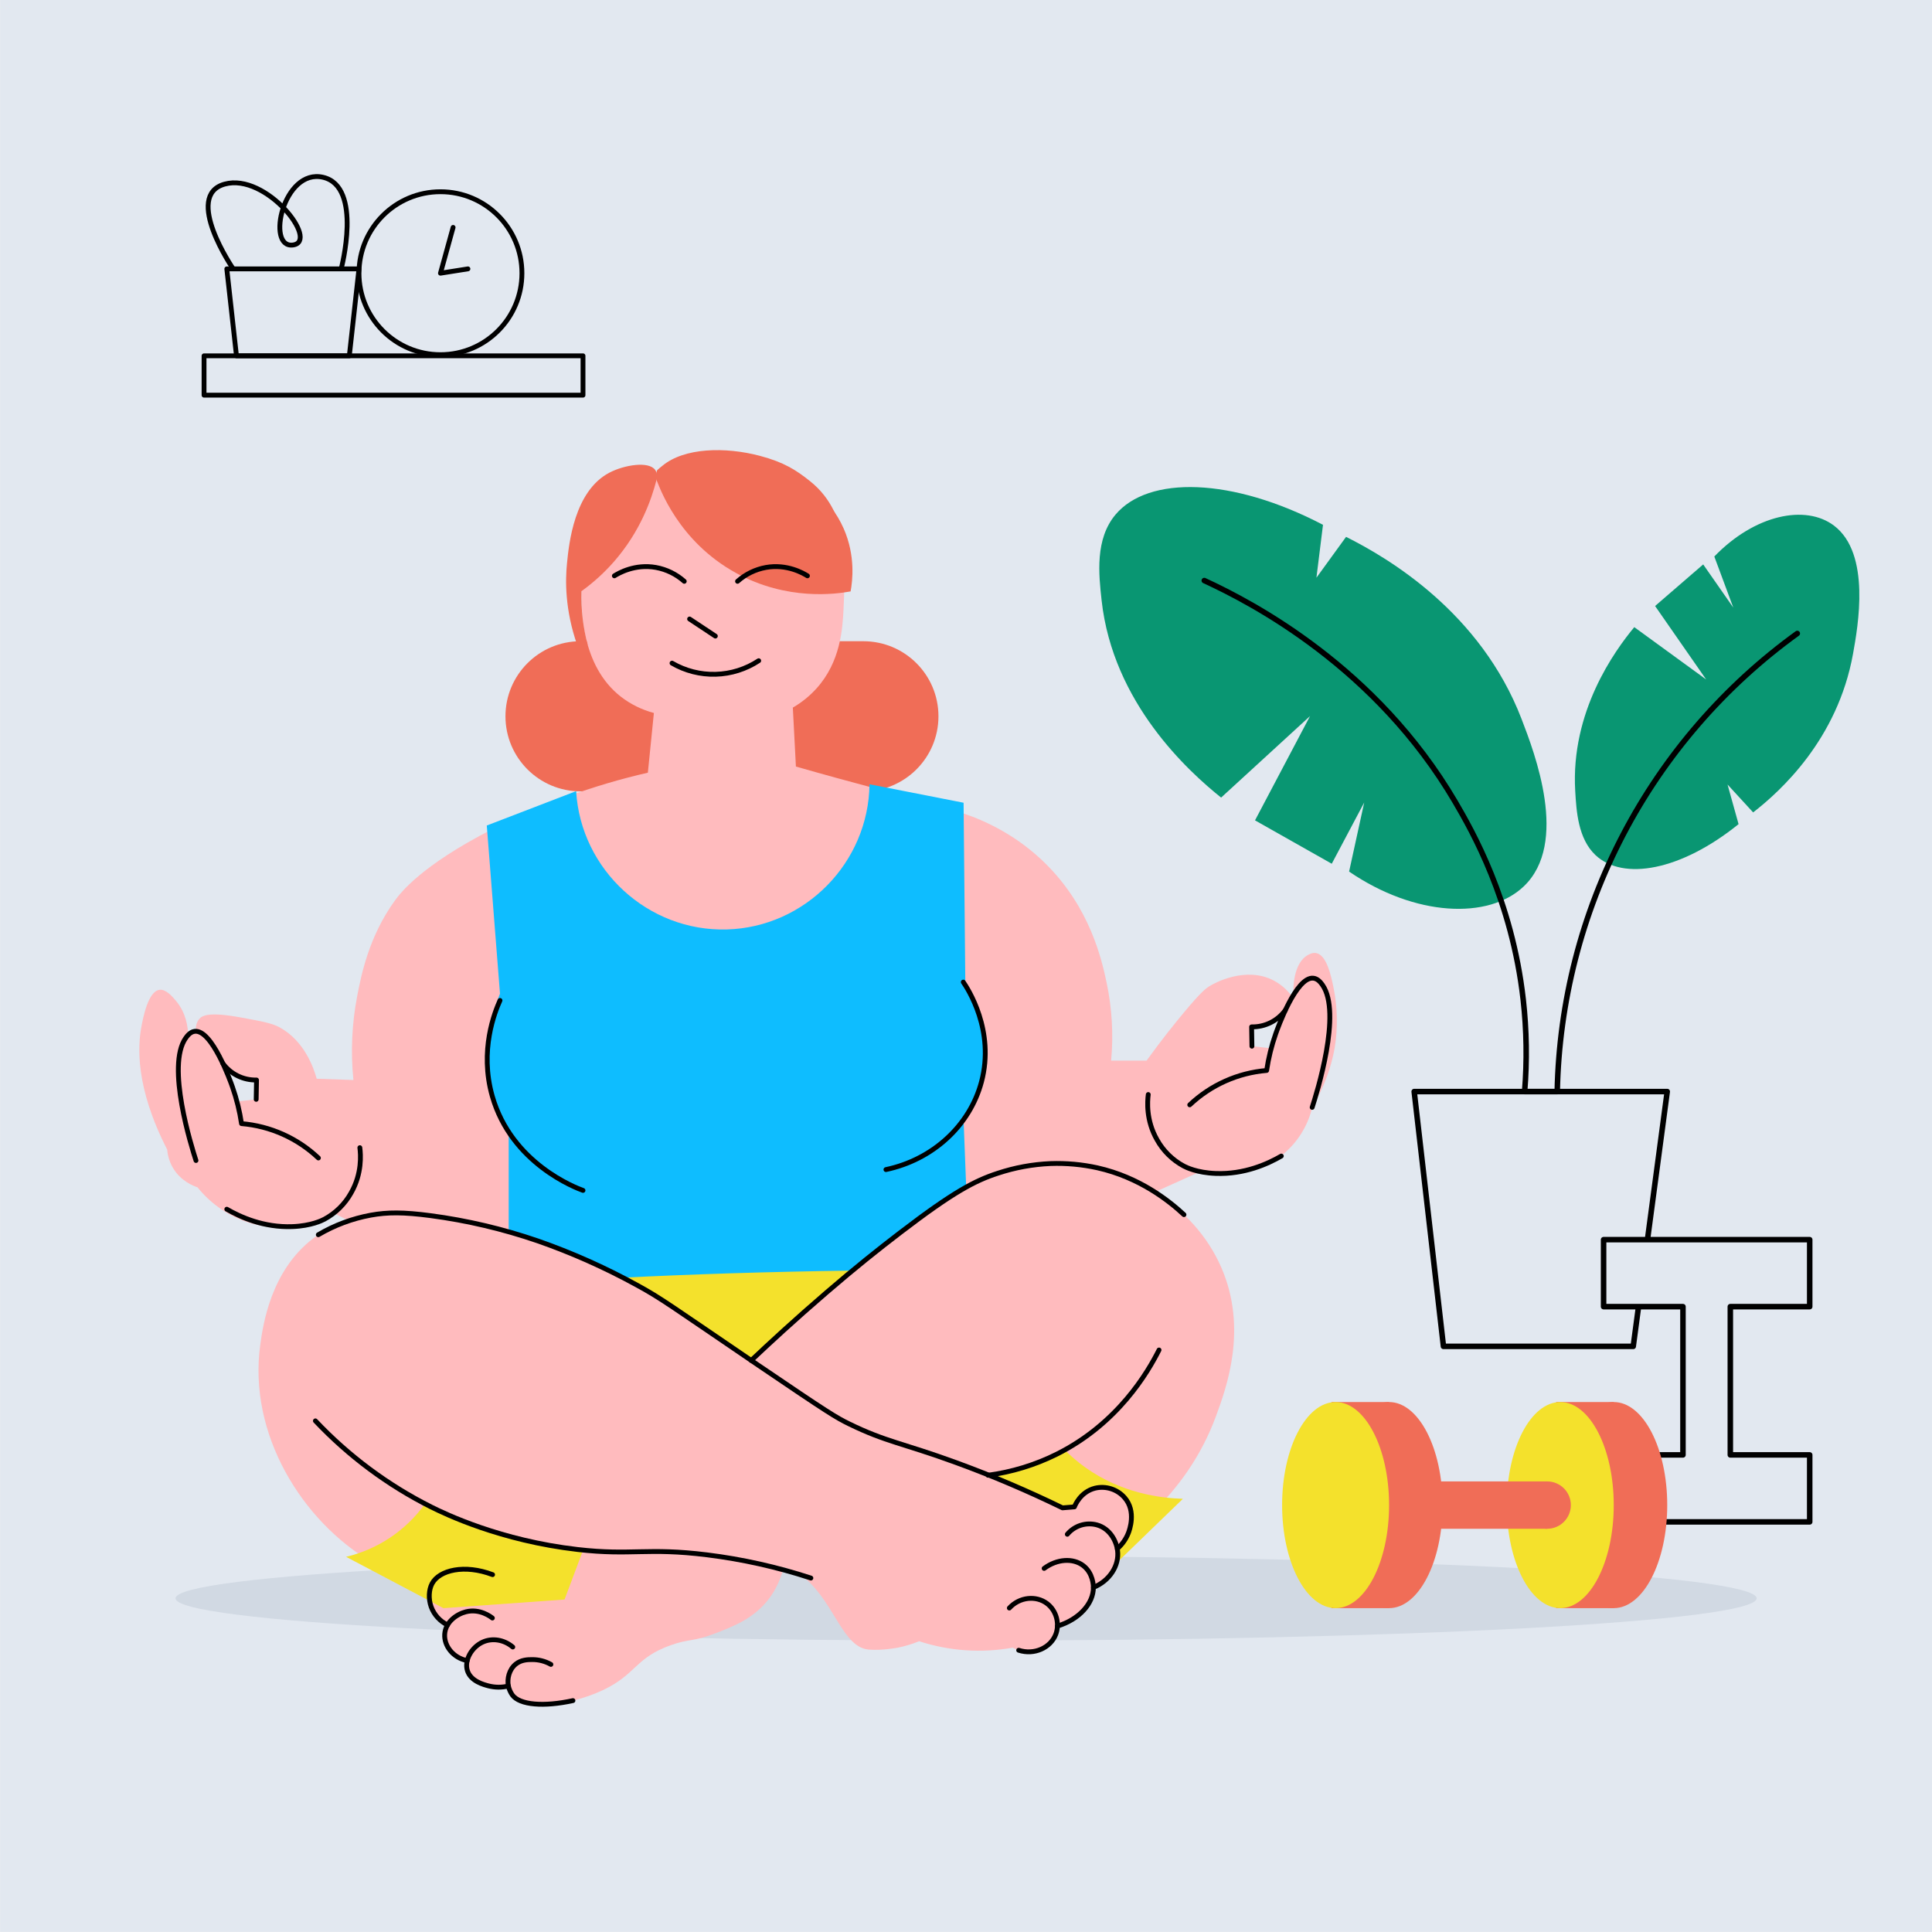
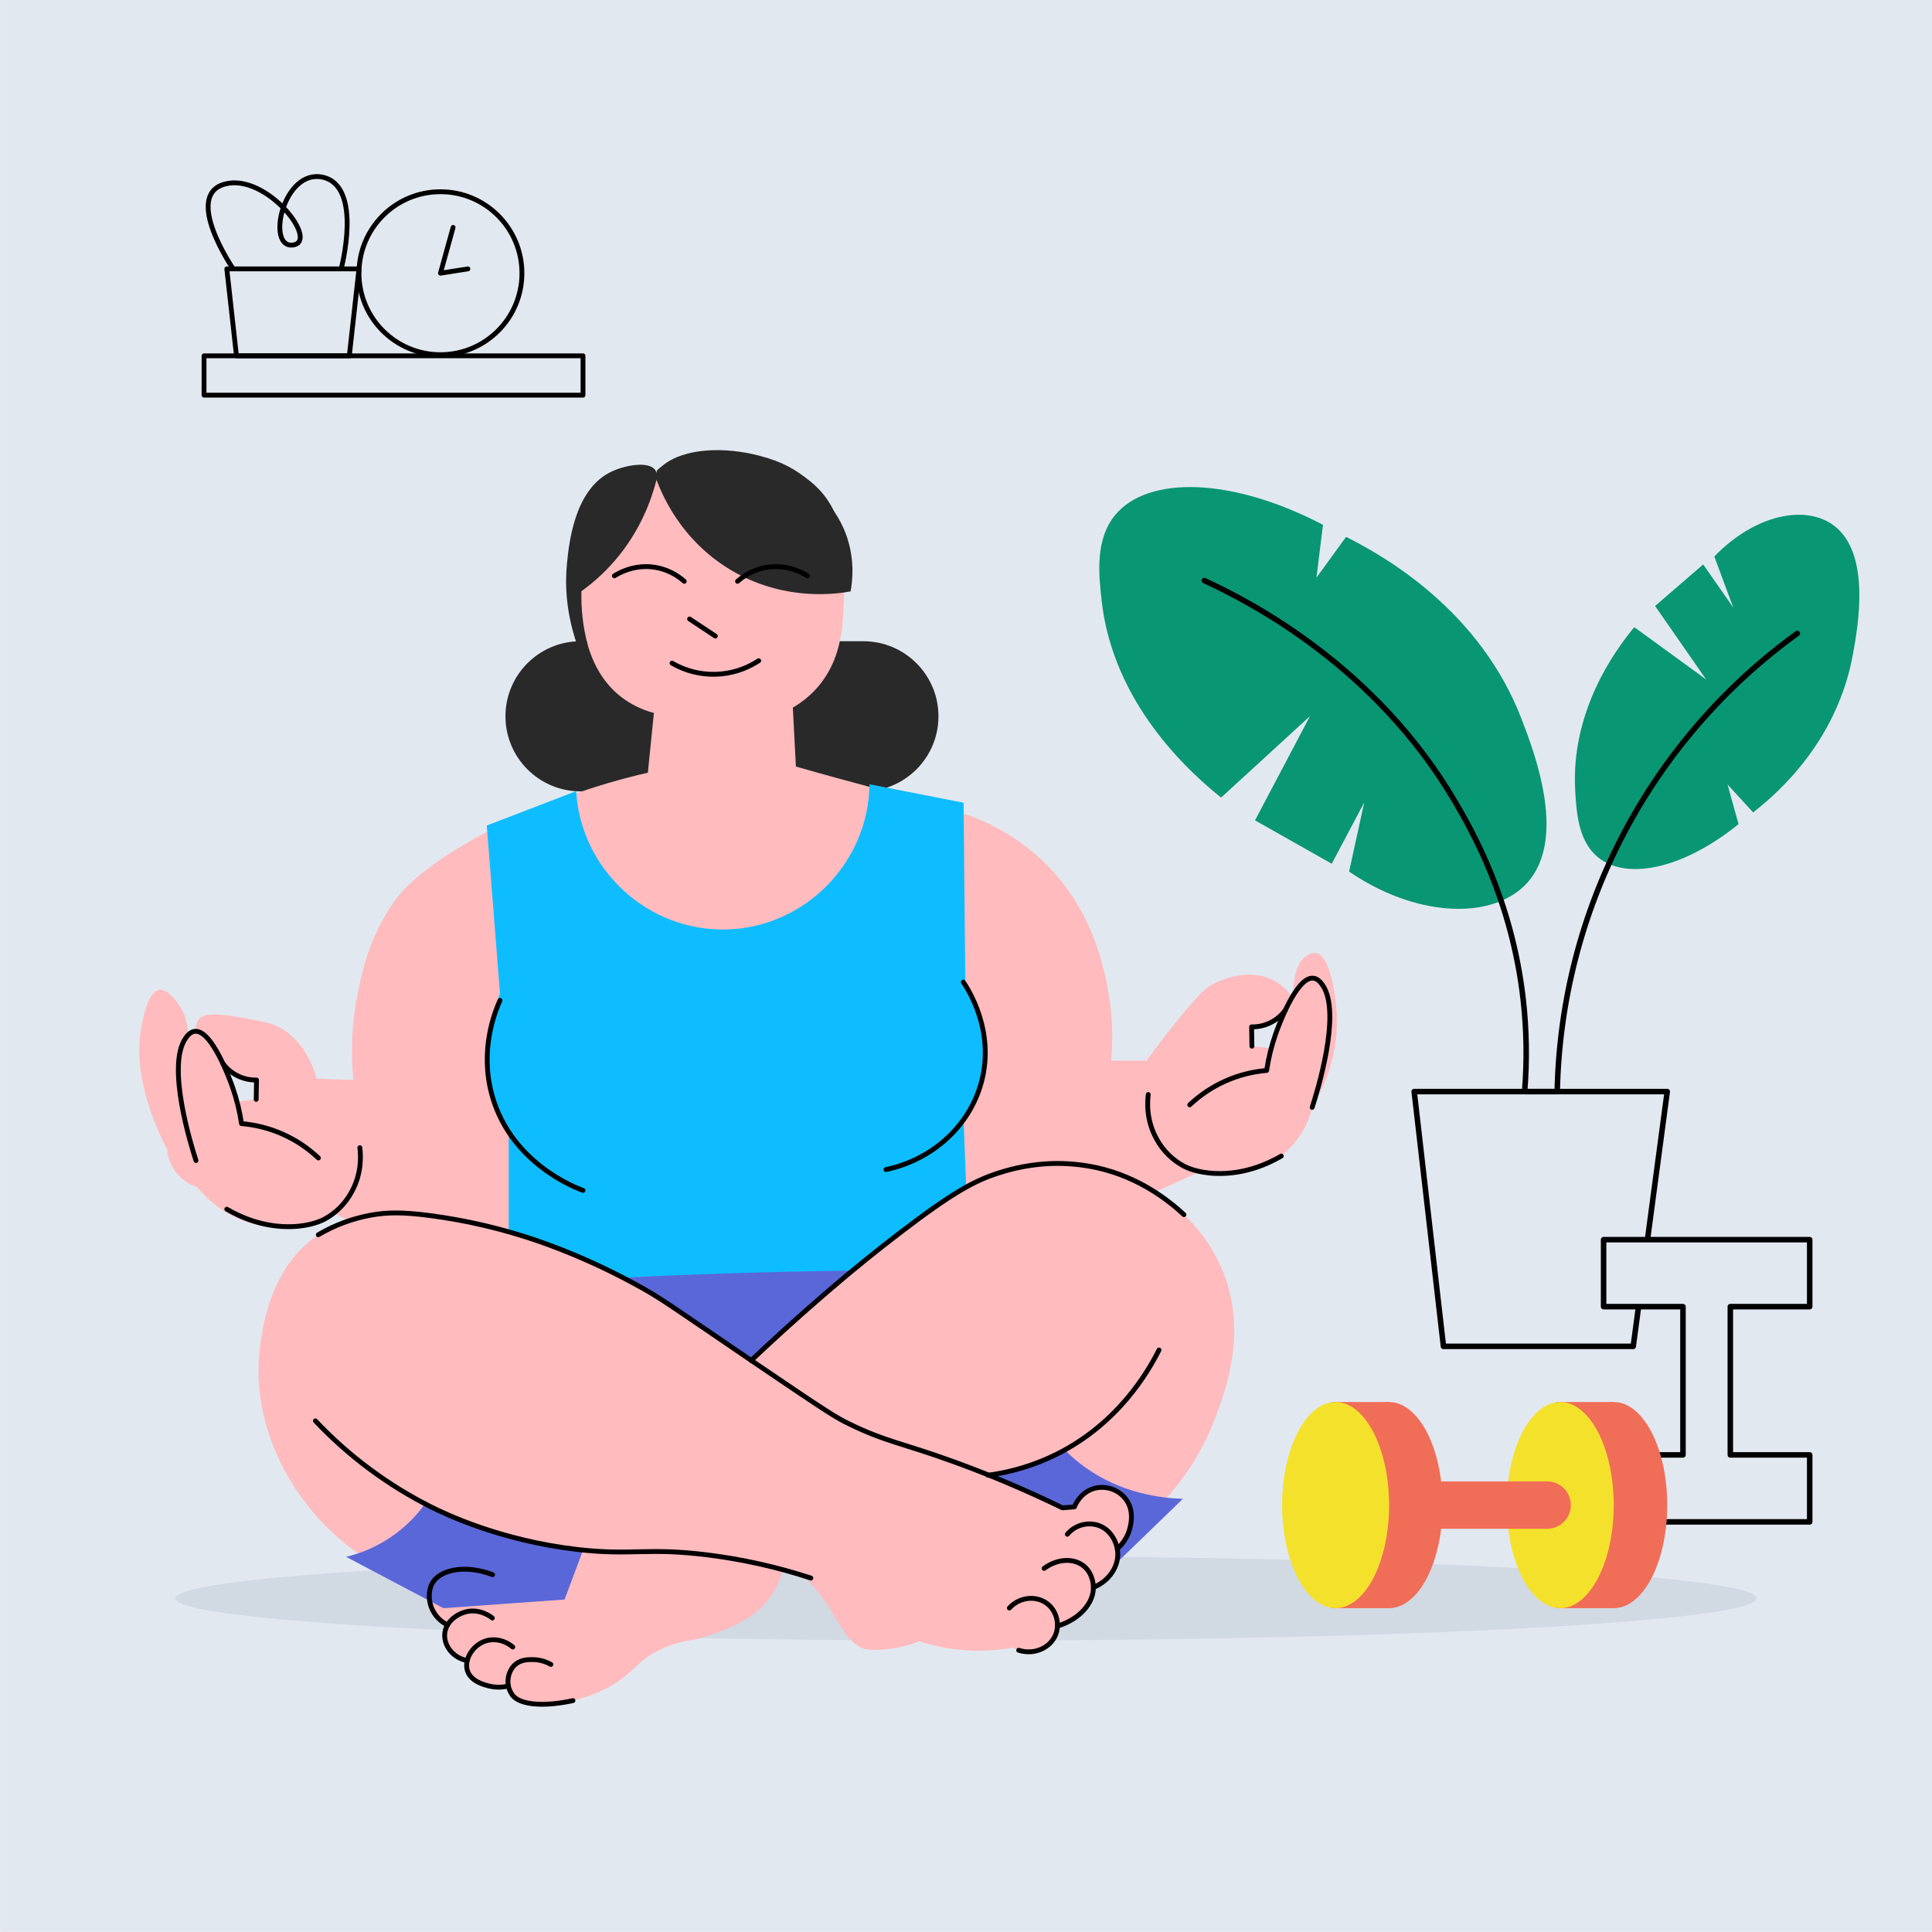
<svg xmlns="http://www.w3.org/2000/svg" width="1999" height="1999" viewBox="0 0 1999 1999" fill="none">
-   <path d="M1999 0H0.2V1998.8H1999V0Z" fill="#E2E8F0" />
-   <path d="M999.6 1697.5C1451.36 1697.5 1817.59 1677.92 1817.59 1653.76C1817.59 1629.6 1451.36 1610.02 999.6 1610.02C547.836 1610.02 181.61 1629.6 181.61 1653.76C181.61 1677.92 547.836 1697.5 999.6 1697.5Z" fill="#D1D9E3" />
-   <path d="M893.33 663.47H600.67C557.774 663.47 523 698.242 523 741.135C523 784.028 557.774 818.8 600.67 818.8H893.33C936.226 818.8 971 784.028 971 741.135C971 698.242 936.226 663.47 893.33 663.47Z" fill="#F06D57" />
-   <path d="M194.56 1069.47C194.31 1062.94 192.79 1048.22 182 1035.47C178.09 1030.85 171.66 1023.3 165 1024.14C153.18 1025.63 147.95 1053.52 146.33 1062.14C142.6 1082.05 139.69 1124.58 173 1189.47C173.54 1196.18 175.591 1202.67 179 1208.47C187.14 1222.23 200.34 1227.15 204.33 1228.47C216.851 1244.06 233.307 1256.03 252 1263.14C298.12 1280.34 339.42 1259.6 346.67 1255.8L387.67 1276.8L781.67 1419.47L1241.83 1212.26L1284.11 1213.69C1301.87 1210.99 1318.41 1203 1331.57 1190.77C1344.72 1178.53 1353.89 1162.62 1357.87 1145.1C1369.3 1126.38 1377.15 1105.69 1381 1084.1C1384.37 1063.3 1383.92 1042.07 1379.67 1021.43C1377.13 1009.08 1372.57 987.95 1361.67 986.1C1358.29 985.52 1355.46 987 1353.67 987.93C1337.67 996.26 1338.15 1023.93 1338.22 1026.54L1335.78 1029.65C1331.06 1023.53 1325.12 1018.46 1318.33 1014.76C1288.8 998.92 1255.67 1017.91 1253 1019.43C1247.69 1022.43 1243 1026.12 1225.67 1046.76C1215.67 1058.76 1201.91 1075.76 1186.33 1097.43H1149.67C1152.16 1070.46 1150.59 1043.26 1145 1016.76C1139.88 992.55 1127.84 939.16 1081.89 893.65C1053.01 865.05 1021.15 849.89 997.11 841.71C988.94 839.17 976.46 835.36 961.17 830.93C935.36 823.46 917.61 818.93 899.61 814.13C881.61 809.33 855.75 802.36 823.51 793.13L820.33 732.13C829.55 726.796 837.874 720.047 845 712.13C869.65 684.61 871.77 650.94 872.79 630.13C874.28 599.55 876.95 544.86 839.67 512.81C812.86 489.81 779.77 490.81 735 492.15C691.07 493.48 651.37 494.69 625 524.15C602.16 549.66 601.89 582.3 601.67 610.15C601.5 630.36 601.03 688.46 642.33 720.81C652.494 728.674 664.134 734.418 676.56 737.7C674.48 758.3 672.403 778.893 670.33 799.48C614.339 812.301 560.15 832.004 509 858.14C435.61 895.8 414.39 923.74 408.33 932.14C381.54 969.28 373.78 1009.07 369.67 1030.14C364.075 1058.9 362.727 1088.32 365.67 1117.47L327.67 1116.14C324.74 1105.54 315.28 1077.03 289 1062.8C281.35 1058.66 270.71 1056.71 249.44 1052.8C216.11 1046.68 209.19 1050.74 206.11 1054.36C202.8 1058.25 202.4 1063.36 202.56 1067.05L194.56 1069.47Z" fill="#FFBBBE" />
-   <path d="M677.89 492.36C682.2 505.2 702.25 560.25 761.44 592.8C814.53 622 865.44 614.59 880.11 611.92C882.11 600.92 885.28 575.08 873 547.03C858.2 513.19 830.48 497.89 819.67 491.92C757.4 457.52 687.79 487.86 677.89 492.36Z" fill="#F06D57" />
-   <path d="M708 601.47C699.725 594.09 689.577 589.132 678.67 587.14C656.77 583.24 639.93 593.14 635.67 595.8" stroke="black" stroke-width="5" stroke-linecap="round" stroke-linejoin="round" />
-   <path d="M763.11 601.47C771.385 594.09 781.533 589.132 792.44 587.14C814.34 583.24 831.18 593.14 835.44 595.8" stroke="black" stroke-width="5" stroke-linecap="round" stroke-linejoin="round" />
-   <path d="M713.5 640.47L740.17 658.14" stroke="black" stroke-width="5" stroke-linecap="round" stroke-linejoin="round" />
-   <path d="M695.33 686.14C709.027 694.113 724.679 698.103 740.521 697.661C756.364 697.219 771.768 692.363 785 683.64" stroke="black" stroke-width="5" stroke-linecap="round" stroke-linejoin="round" />
-   <path d="M515.67 1327.47C593.06 1319.82 675.43 1314.17 762.33 1311.47C866.7 1308.23 964.99 1309.64 1056.33 1314.14L791 1431.47L515.67 1327.47Z" fill="#F4E12C" />
-   <path d="M596.11 818.58C601 900.25 670.75 964.02 752.11 961.69C832.89 959.38 898.62 892.69 899.67 811.47L997 830.58C997.587 892.213 998.18 953.843 998.78 1015.47C1005.38 1026.47 1028 1067.17 1016.33 1116.14C1012.64 1131.45 1006.08 1145.93 997 1158.8L1003 1314.14C923.167 1313.73 840.723 1314.84 755.67 1317.47C676.93 1320 600.483 1323.77 526.33 1328.8V1175.47C517.468 1159.91 511.168 1143.03 507.67 1125.47C498.9 1081.19 510.67 1044.77 517.33 1028.14C512.777 970.14 508.223 912.14 503.67 854.14L596.11 818.58Z" fill="#0EBDFF" />
-   <path d="M517.33 1035.14C511.98 1047.02 495.86 1086.8 509.33 1134.14C529.21 1203.99 596.12 1229.14 603.22 1231.69" stroke="black" stroke-width="5" stroke-linecap="round" stroke-linejoin="round" />
-   <path d="M996.69 1016.15C1001.23 1022.8 1029.69 1066.09 1015.5 1119.45C1003.37 1164.85 964.98 1199.93 916.67 1210.14" stroke="black" stroke-width="5" stroke-linecap="round" stroke-linejoin="round" />
-   <path d="M245.14 1139.68L265.07 1137.47L265.41 1117.47C259.656 1118.14 253.826 1117.42 248.41 1115.36C241.154 1112.52 234.985 1107.45 230.79 1100.88C235.39 1109.39 239.135 1118.33 241.97 1127.58C243.29 1131.79 244.32 1135.84 245.14 1139.68Z" fill="#E2E8F0" />
-   <path d="M230.55 1100.29C234.555 1105.74 239.814 1110.15 245.881 1113.14C251.949 1116.13 258.647 1117.61 265.41 1117.47L265.07 1137.47" stroke="black" stroke-width="5" stroke-linecap="round" stroke-linejoin="round" />
-   <path d="M329.44 1198.14C307.722 1177.61 279.671 1165.07 249.89 1162.58C247.984 1149.72 244.86 1137.07 240.56 1124.8C238.34 1118.47 219.24 1065.05 201.48 1067.1C196.78 1067.64 193.7 1071.88 192.11 1074.1C171.78 1102.93 198.17 1186.49 202.78 1200.76" stroke="black" stroke-width="5" stroke-linecap="round" stroke-linejoin="round" />
-   <path d="M372.33 1187.47C373.23 1194.47 374.78 1214.12 363.33 1234.14C356.917 1245.71 347.317 1255.2 335.67 1261.47C333.25 1262.74 322.17 1268.37 302.67 1269.14C272.81 1270.31 248.45 1259.14 234.67 1251.14" stroke="black" stroke-width="5" stroke-linecap="round" stroke-linejoin="round" />
-   <path d="M1315.27 1084.69L1295.34 1082.48L1295.01 1062.48C1300.76 1063.15 1306.59 1062.43 1312.01 1060.37C1319.27 1057.53 1325.44 1052.46 1329.63 1045.89C1325.03 1054.4 1321.29 1063.34 1318.46 1072.59C1317.13 1076.8 1316.1 1080.85 1315.27 1084.69Z" fill="#E2E8F0" />
-   <path d="M1329.87 1045.3C1325.86 1050.75 1320.6 1055.15 1314.54 1058.14C1308.47 1061.13 1301.77 1062.62 1295.01 1062.48L1295.34 1082.48" stroke="black" stroke-width="5" stroke-linecap="round" stroke-linejoin="round" />
-   <path d="M1231 1143.15C1252.72 1122.62 1280.78 1110.08 1310.56 1107.59C1312.47 1094.73 1315.59 1082.08 1319.89 1069.81C1322.11 1063.48 1341.21 1010.06 1358.97 1012.11C1363.67 1012.65 1366.75 1016.89 1368.34 1019.11C1388.67 1047.94 1362.28 1131.5 1357.67 1145.77" stroke="black" stroke-width="5" stroke-linecap="round" stroke-linejoin="round" />
-   <path d="M1188.08 1132.48C1187.18 1139.48 1185.64 1159.13 1197.08 1179.15C1203.49 1190.72 1213.1 1200.21 1224.75 1206.48C1227.17 1207.75 1238.24 1213.38 1257.75 1214.15C1287.6 1215.32 1311.97 1204.15 1325.75 1196.15" stroke="black" stroke-width="5" stroke-linecap="round" stroke-linejoin="round" />
-   <path d="M605 1591.47C725.29 1447.47 838 1348.36 921 1283.47C986.07 1232.59 1039.23 1197.77 1106.33 1203.47C1165.6 1208.47 1234.78 1245.06 1263.67 1311.47C1291.22 1374.83 1269.07 1435.47 1258.33 1464.8C1226.71 1551.32 1158.27 1595.01 1134.33 1608.8L813 1610.14C810.07 1632.84 800.94 1647.14 795.67 1654.14C780.13 1674.64 759.04 1682.72 739.67 1690.14C716.53 1699 713.76 1695.27 694.33 1702.14C656.86 1715.38 658.85 1732.2 623.67 1748.8C586.3 1766.44 537.24 1769.58 527.67 1752.8C526.57 1750.83 525.96 1748.62 525.89 1746.36C519.014 1747.7 511.912 1747.32 505.22 1745.25C499.98 1743.59 490.71 1740.64 486.33 1731.69C484.172 1727.04 483.552 1721.83 484.56 1716.8C483.66 1716.8 470.74 1717.12 463.22 1706.36C460.619 1702.57 459.118 1698.14 458.883 1693.55C458.648 1688.96 459.689 1684.39 461.89 1680.36C459.77 1679.62 449.65 1675.86 444.78 1665.25C443.115 1661.5 442.273 1657.44 442.311 1653.34C442.349 1649.23 443.266 1645.19 445 1641.47C452.22 1626.91 478.68 1620.47 509.67 1629.25C529.058 1619.11 549.103 1610.27 569.67 1602.8C581.93 1598.35 593.75 1594.62 605 1591.47Z" fill="#FFBBBE" />
-   <path d="M1101.7 1500.24C1108.28 1506.87 1115.41 1512.93 1123 1518.36C1160.32 1545.01 1200.41 1550.07 1223.89 1550.8L1156.33 1616.14L1011 1617C1014.33 1586.85 1017.67 1556.7 1021 1526.55C1049.32 1522.93 1076.7 1513.99 1101.7 1500.21V1500.24Z" fill="#F4E12C" />
-   <path d="M1099.33 1560.14C1065.42 1544.6 1029.41 1529.14 991.33 1514.14C952.33 1498.74 914.54 1485.14 878.33 1473.14C829.39 1442.41 790.02 1416.34 763 1398.14C698.93 1354.97 675.61 1336.68 630.33 1314.58C608.59 1303.97 575.13 1288.05 530 1276.14C466.47 1259.37 382.29 1237.14 324.33 1281.14C279.97 1314.81 272.11 1371.23 269.33 1391.14C256.33 1484.14 312.99 1574.14 384.33 1616.14C403.541 1627.4 424.362 1635.66 446.07 1640.63C447.079 1638.32 448.427 1636.17 450.07 1634.25C466.46 1615.43 506.01 1628.05 509.63 1629.25L585.18 1602.36C598.18 1603.3 624.43 1605.19 657.63 1607.47C797.17 1617.06 814.75 1616.77 834.29 1634.14C863.91 1660.45 872.55 1704.66 898.96 1706.8C913.09 1707.95 928.96 1704.8 928.96 1704.8C936.495 1703.31 943.864 1701.08 950.96 1698.14C982.211 1708.33 1015.5 1710.62 1047.85 1704.8C1059.85 1711.08 1073.85 1710.24 1083.58 1702.65C1092.76 1695.46 1094.58 1684.93 1094.97 1682.18C1104.53 1679.83 1113.22 1674.83 1120.06 1667.75C1126.9 1660.67 1131.61 1651.81 1133.63 1642.18C1137.97 1639.26 1148.77 1631.11 1153.29 1616.51C1154.69 1611.98 1155.36 1607.25 1155.29 1602.51C1160.85 1597.18 1164.98 1590.53 1167.29 1583.18C1168.17 1580.3 1175.63 1554.52 1158.96 1542.51C1147.82 1534.51 1131.41 1536.58 1121.63 1544.84C1118.14 1547.83 1115.4 1551.6 1113.63 1555.84L1099.33 1560.14Z" fill="#FFBBBE" />
-   <path d="M439.75 1556C420.035 1583.52 391.042 1602.99 358.11 1610.82L458.78 1663.94L584.11 1655C590.517 1637.95 596.923 1620.9 603.33 1603.85C546.336 1598.03 490.893 1581.82 439.75 1556Z" fill="#F4E12C" />
-   <path d="M1022.25 1526.41C1046.85 1523.12 1070.75 1515.82 1093 1504.8C1156.86 1473.06 1187.84 1419.45 1199.22 1396.8" stroke="black" stroke-width="5" stroke-linecap="round" stroke-linejoin="round" />
-   <path d="M570 1722.14C564.1 1718.82 557.438 1717.1 550.67 1717.14C546.16 1717.14 539.33 1717.25 533.67 1721.8C526.67 1727.43 524.56 1737.03 526 1744.47C526.739 1747.8 528.126 1750.95 530.08 1753.75C537.76 1764.24 562.79 1766.14 592.81 1759.58" stroke="black" stroke-width="5" stroke-linecap="round" stroke-linejoin="round" />
-   <path d="M530.56 1704.14C521.56 1696.52 509.43 1694.47 499.44 1699.03C487.96 1704.27 480.08 1717.95 483.67 1728.8C487.26 1739.65 500.58 1743.08 505.44 1744.36C512.179 1746.09 519.243 1746.13 526 1744.47" stroke="black" stroke-width="5" stroke-linecap="round" stroke-linejoin="round" />
-   <path d="M509.44 1674.14C508.05 1673.01 496.56 1664.06 482.11 1667.69C472.56 1670.1 460.96 1678.19 460.11 1690.8C459.29 1703.09 468.95 1715.41 483.4 1718.23" stroke="black" stroke-width="5" stroke-linecap="round" stroke-linejoin="round" />
-   <path d="M509.67 1629.25C480.67 1618.25 454.5 1624.42 447 1638.58C443.72 1644.78 443.12 1654.17 446.11 1662.58C449.145 1670.77 455.214 1677.48 463.06 1681.31" stroke="black" stroke-width="5" stroke-linecap="round" stroke-linejoin="round" />
-   <path d="M777.22 1407.67C795.8 1390.08 822.46 1365.45 855.6 1336.95C885.06 1311.61 908.72 1292.77 931.21 1275.55C986.34 1233.33 1008.62 1221.64 1032.47 1213.91C1050.1 1208.07 1068.45 1204.7 1087 1203.91C1103.29 1203.33 1119.58 1204.82 1135.5 1208.33C1179.04 1218.11 1209.61 1242.42 1225.03 1256.78" stroke="black" stroke-width="5" stroke-linecap="round" stroke-linejoin="round" />
-   <path d="M326.33 1470.14C360.77 1506.58 401.309 1536.73 446.12 1559.23C460.64 1566.49 517.92 1594.08 597.59 1603.23C653.77 1609.7 669.22 1601.04 731.67 1608.78C768.135 1613.31 804.078 1621.35 839 1632.78" stroke="black" stroke-width="5" stroke-linecap="round" stroke-linejoin="round" />
-   <path d="M1044.33 1663.8C1054.94 1652.23 1072.08 1650.65 1083.33 1659.14C1093.19 1666.58 1096.56 1680.25 1092.33 1691.14C1087.02 1704.82 1070.26 1712.76 1054 1707.47" stroke="black" stroke-width="5" stroke-linecap="round" stroke-linejoin="round" />
-   <path d="M1080.33 1622.8C1093.8 1612.8 1110.26 1611.97 1120.67 1619.8C1131.08 1627.63 1131.3 1640.8 1131.31 1642.48C1131.42 1659.12 1116.61 1675.63 1094.1 1682.48" stroke="black" stroke-width="5" stroke-linecap="round" stroke-linejoin="round" />
-   <path d="M1104.33 1587.47C1107.99 1583.1 1112.82 1579.87 1118.25 1578.15C1123.69 1576.44 1129.5 1576.32 1135 1577.8C1148.63 1581.62 1155.14 1594.69 1156.33 1604.47C1158.2 1619.76 1148.17 1635.65 1131.33 1642.47" stroke="black" stroke-width="5" stroke-linecap="round" stroke-linejoin="round" />
-   <path d="M1156.13 1602.34C1161.17 1597.93 1165.07 1592.38 1167.5 1586.14C1168.5 1583.5 1176.08 1563.75 1163.5 1549.47C1159.77 1545.24 1154.96 1542.11 1149.59 1540.41C1144.22 1538.71 1138.48 1538.49 1133 1539.8C1117.78 1543.63 1112.16 1557.8 1111.67 1559.14L1099.33 1560.14C1063.49 1542.66 1026.78 1527.03 989.33 1513.34C932.96 1492.77 917.02 1492.05 878.33 1473.14C865.19 1466.71 857.54 1462.14 784.75 1412.69C692.29 1349.87 684.51 1343.55 658.46 1329.36C625.756 1311.43 591.622 1296.23 556.41 1283.93C520.397 1271.56 483.24 1262.8 445.49 1257.8C417.49 1254.11 401.01 1254.14 383.61 1257.3C364.474 1260.82 346.105 1267.67 329.34 1277.55" stroke="black" stroke-width="5" stroke-linecap="round" stroke-linejoin="round" />
-   <path d="M1725.06 1129.42H1463.23C1473.32 1217.3 1483.41 1305.18 1493.52 1393.06H1689.88C1701.6 1305.18 1713.33 1217.3 1725.06 1129.42Z" stroke="black" stroke-width="5.71" stroke-linecap="round" stroke-linejoin="round" />
-   <path d="M1576.52 917.19C1623.71 872.35 1587.86 779.11 1574.31 743.88C1531.87 633.5 1436.31 577.28 1392.75 555.48L1362.08 597.75C1364.35 579.503 1366.61 561.257 1368.87 543.01C1274.49 493.71 1188.24 492.11 1154.26 532.39C1132.81 557.82 1136.86 594.39 1139.82 621.25C1151.53 727.25 1229.42 797.98 1263.46 825.25L1355.46 740.92L1298.54 848.8L1377.94 893.69L1411.53 830.29L1395.89 901.8C1464.26 948.56 1540.22 951.68 1576.52 917.19Z" fill="#099672" />
-   <path d="M1897.61 543.87C1935.95 572.87 1922.4 648.05 1917.29 676.46C1901.29 765.46 1841.61 819.07 1813.95 840.58L1787.44 811.72C1791.25 825.4 1795.05 839.067 1798.86 852.72C1739.2 900.9 1679.35 911.72 1650.77 884.72C1632.77 867.72 1631.07 839.29 1629.85 818.48C1625.03 736.23 1670.59 673.48 1690.95 648.89L1765.31 703.02L1712.48 627.02L1762.26 584L1793.4 628.66L1773.76 575.8C1815.63 532.44 1868.13 521.59 1897.61 543.87Z" fill="#099672" />
-   <path d="M1859.61 655.44C1784.34 709.829 1722.73 780.952 1679.63 863.206C1636.53 945.459 1613.12 1036.6 1611.24 1129.44H1577.5C1580.09 1097.72 1579.6 1065.83 1576.03 1034.21C1564.39 931.43 1523.03 859.37 1505.61 829.61C1423.96 690.53 1296.51 623.96 1246.06 600.7" stroke="black" stroke-width="5.71" stroke-linecap="round" stroke-linejoin="round" />
-   <path d="M603.22 368.16H211.12V408.88H603.22V368.16Z" stroke="black" stroke-width="5" stroke-linecap="round" stroke-linejoin="round" />
-   <path d="M361.43 368.16H244.67L234.67 278.19H371.43L361.43 368.16Z" stroke="black" stroke-width="5" stroke-linecap="round" stroke-linejoin="round" />
-   <path d="M241.27 278.19C241.27 278.19 189.39 202.48 232.4 190.51C275.41 178.54 331.13 249.92 303.05 253.51C274.97 257.1 293.14 173.7 334.38 183.46C375.62 193.22 353 278.19 353 278.19" stroke="black" stroke-width="5" stroke-linecap="round" stroke-linejoin="round" />
-   <path d="M455.73 366.98C502.288 366.98 540.03 329.238 540.03 282.68C540.03 236.122 502.288 198.38 455.73 198.38C409.172 198.38 371.43 236.122 371.43 282.68C371.43 329.238 409.172 366.98 455.73 366.98Z" stroke="black" stroke-width="5" stroke-linecap="round" stroke-linejoin="round" />
-   <path d="M468.82 235.29L455.73 282.68L484.16 278.19" stroke="black" stroke-width="5" stroke-linecap="round" stroke-linejoin="round" />
-   <path d="M1872.46 1351.96V1282.65H1659.21V1351.96H1741.33V1505.36H1659.21V1574.66H1872.46V1505.36H1790.33V1351.96H1872.46Z" fill="#E2E8F0" stroke="black" stroke-width="5.71" stroke-linecap="round" stroke-linejoin="round" />
-   <path d="M1437.25 1663.91C1467.81 1663.91 1492.59 1616.17 1492.59 1557.29C1492.59 1498.41 1467.81 1450.67 1437.25 1450.67C1406.69 1450.67 1381.91 1498.41 1381.91 1557.29C1381.91 1616.17 1406.69 1663.91 1437.25 1663.91Z" fill="#F06D57" />
-   <path d="M1437.26 1450.67H1377.67V1663.92H1437.26V1450.67Z" fill="#F06D57" />
-   <path d="M1381.91 1663.91C1412.47 1663.91 1437.25 1616.17 1437.25 1557.29C1437.25 1498.41 1412.47 1450.67 1381.91 1450.67C1351.35 1450.67 1326.57 1498.41 1326.57 1557.29C1326.57 1616.17 1351.35 1663.91 1381.91 1663.91Z" fill="#F4E12C" />
-   <path d="M1669.71 1663.91C1700.27 1663.91 1725.05 1616.17 1725.05 1557.29C1725.05 1498.41 1700.27 1450.67 1669.71 1450.67C1639.15 1450.67 1614.37 1498.41 1614.37 1557.29C1614.37 1616.17 1639.15 1663.91 1669.71 1663.91Z" fill="#F06D57" />
-   <path d="M1669.72 1450.67H1610.13V1663.92H1669.72V1450.67Z" fill="#F06D57" />
-   <path d="M1614.37 1663.91C1644.93 1663.91 1669.71 1616.17 1669.71 1557.29C1669.71 1498.41 1644.93 1450.67 1614.37 1450.67C1583.81 1450.67 1559.03 1498.41 1559.03 1557.29C1559.03 1616.17 1583.81 1663.91 1614.37 1663.91Z" fill="#F4E12C" />
-   <path d="M1600.83 1581.79C1614.36 1581.79 1625.33 1570.82 1625.33 1557.29C1625.33 1543.76 1614.36 1532.79 1600.83 1532.79C1587.3 1532.79 1576.33 1543.76 1576.33 1557.29C1576.33 1570.82 1587.3 1581.79 1600.83 1581.79Z" fill="#F06D57" />
-   <path d="M1600.83 1532.79H1468.33V1581.79H1600.83V1532.79Z" fill="#F06D57" />
-   <path d="M601.65 611.67C614.139 602.681 625.548 592.278 635.65 580.67C662.65 549.57 674.12 516.76 679.29 496.41C679.95 493.05 680.02 489.26 677.98 486.33C671.36 476.81 645.89 481.06 630.65 489C594.12 508 588.65 562.59 586.65 583C584.94 600.11 584.3 630.57 597.31 667.67L608 666.9C603.239 648.891 601.097 630.29 601.64 611.67H601.65Z" fill="#F06D57" />
-   <path d="M679.31 496.41C677.8 490.2 680.11 486.33 680.11 486.33C681.19 485.33 682.96 483.77 685.26 482.02C708 463.02 750.53 462.18 786.33 471.67C811 478.2 823.68 486.27 838.33 498C882.82 533.59 873.33 593.8 872.78 604.22C829.66 583 682.62 510 679.31 496.41Z" fill="#F06D57" />
+   <g clip-path="url(#clip0_221_83)">
+     <path d="M1999 0H0.2V1998.8H1999V0Z" fill="#E2E8F0" />
+     <path d="M999.6 1697.5C1451.36 1697.5 1817.59 1677.92 1817.59 1653.76C1817.59 1629.6 1451.36 1610.02 999.6 1610.02C547.836 1610.02 181.61 1629.6 181.61 1653.76C181.61 1677.92 547.836 1697.5 999.6 1697.5Z" fill="#D1D9E3" />
+     <path d="M893.33 663.47H600.67C557.774 663.47 523 698.242 523 741.135C523 784.028 557.774 818.8 600.67 818.8H893.33C936.226 818.8 971 784.028 971 741.135C971 698.242 936.226 663.47 893.33 663.47Z" fill="#292929" />
+     <path d="M194.56 1069.47C194.31 1062.94 192.79 1048.22 182 1035.47C178.09 1030.85 171.66 1023.3 165 1024.14C153.18 1025.63 147.95 1053.52 146.33 1062.14C142.6 1082.05 139.69 1124.58 173 1189.47C173.54 1196.18 175.591 1202.67 179 1208.47C187.14 1222.23 200.34 1227.15 204.33 1228.47C216.851 1244.06 233.307 1256.03 252 1263.14C298.12 1280.34 339.42 1259.6 346.67 1255.8L387.67 1276.8L781.67 1419.47L1241.83 1212.26L1284.11 1213.69C1301.87 1210.99 1318.41 1203 1331.57 1190.77C1344.72 1178.53 1353.89 1162.62 1357.87 1145.1C1369.3 1126.38 1377.15 1105.69 1381 1084.1C1384.37 1063.3 1383.92 1042.07 1379.67 1021.43C1377.13 1009.08 1372.57 987.95 1361.67 986.1C1358.29 985.52 1355.46 987 1353.67 987.93C1337.67 996.26 1338.15 1023.93 1338.22 1026.54L1335.78 1029.65C1331.06 1023.53 1325.12 1018.46 1318.33 1014.76C1288.8 998.92 1255.67 1017.91 1253 1019.43C1247.69 1022.43 1243 1026.12 1225.67 1046.76C1215.67 1058.76 1201.91 1075.76 1186.33 1097.43H1149.67C1152.16 1070.46 1150.59 1043.26 1145 1016.76C1139.88 992.55 1127.84 939.16 1081.89 893.65C1053.01 865.05 1021.15 849.89 997.11 841.71C988.94 839.17 976.46 835.36 961.17 830.93C935.36 823.46 917.61 818.93 899.61 814.13C881.61 809.33 855.75 802.36 823.51 793.13L820.33 732.13C829.55 726.796 837.874 720.047 845 712.13C869.65 684.61 871.77 650.94 872.79 630.13C874.28 599.55 876.95 544.86 839.67 512.81C812.86 489.81 779.77 490.81 735 492.15C691.07 493.48 651.37 494.69 625 524.15C602.16 549.66 601.89 582.3 601.67 610.15C601.5 630.36 601.03 688.46 642.33 720.81C652.494 728.674 664.134 734.418 676.56 737.7C674.48 758.3 672.403 778.893 670.33 799.48C614.339 812.301 560.15 832.004 509 858.14C435.61 895.8 414.39 923.74 408.33 932.14C381.54 969.28 373.78 1009.07 369.67 1030.14C364.075 1058.9 362.727 1088.32 365.67 1117.47L327.67 1116.14C324.74 1105.54 315.28 1077.03 289 1062.8C281.35 1058.66 270.71 1056.71 249.44 1052.8C216.11 1046.68 209.19 1050.74 206.11 1054.36C202.8 1058.25 202.4 1063.36 202.56 1067.05L194.56 1069.47Z" fill="#FFBBBE" />
+     <path d="M677.89 492.36C682.2 505.2 702.25 560.25 761.44 592.8C814.53 622 865.44 614.59 880.11 611.92C882.11 600.92 885.28 575.08 873 547.03C858.2 513.19 830.48 497.89 819.67 491.92C757.4 457.52 687.79 487.86 677.89 492.36Z" fill="#292929" />
+     <path d="M708 601.47C699.725 594.09 689.577 589.132 678.67 587.14C656.77 583.24 639.93 593.14 635.67 595.8" stroke="black" stroke-width="5" stroke-linecap="round" stroke-linejoin="round" />
+     <path d="M763.11 601.47C771.385 594.09 781.533 589.132 792.44 587.14C814.34 583.24 831.18 593.14 835.44 595.8" stroke="black" stroke-width="5" stroke-linecap="round" stroke-linejoin="round" />
+     <path d="M713.5 640.47L740.17 658.14" stroke="black" stroke-width="5" stroke-linecap="round" stroke-linejoin="round" />
+     <path d="M695.33 686.14C709.027 694.113 724.679 698.103 740.521 697.661C756.364 697.219 771.768 692.363 785 683.64" stroke="black" stroke-width="5" stroke-linecap="round" stroke-linejoin="round" />
+     <path d="M515.67 1327.47C593.06 1319.82 675.43 1314.17 762.33 1311.47C866.7 1308.23 964.99 1309.64 1056.33 1314.14L791 1431.47L515.67 1327.47Z" fill="#5A67D8" />
+     <path d="M596.11 818.58C601 900.25 670.75 964.02 752.11 961.69C832.89 959.38 898.62 892.69 899.67 811.47L997 830.58C997.587 892.213 998.18 953.843 998.78 1015.47C1005.38 1026.47 1028 1067.17 1016.33 1116.14C1012.64 1131.45 1006.08 1145.93 997 1158.8L1003 1314.14C923.167 1313.73 840.723 1314.84 755.67 1317.47C676.93 1320 600.483 1323.77 526.33 1328.8V1175.47C517.468 1159.91 511.168 1143.03 507.67 1125.47C498.9 1081.19 510.67 1044.77 517.33 1028.14C512.777 970.14 508.223 912.14 503.67 854.14L596.11 818.58Z" fill="#0EBDFF" />
+     <path d="M517.33 1035.14C511.98 1047.02 495.86 1086.8 509.33 1134.14C529.21 1203.99 596.12 1229.14 603.22 1231.69" stroke="black" stroke-width="5" stroke-linecap="round" stroke-linejoin="round" />
+     <path d="M996.69 1016.15C1001.23 1022.8 1029.69 1066.09 1015.5 1119.45C1003.37 1164.85 964.98 1199.93 916.67 1210.14" stroke="black" stroke-width="5" stroke-linecap="round" stroke-linejoin="round" />
+     <path d="M245.14 1139.68L265.07 1137.47L265.41 1117.47C259.656 1118.14 253.826 1117.42 248.41 1115.36C241.154 1112.52 234.985 1107.45 230.79 1100.88C235.39 1109.39 239.135 1118.33 241.97 1127.58C243.29 1131.79 244.32 1135.84 245.14 1139.68Z" fill="#E2E8F0" />
+     <path d="M230.55 1100.29C234.555 1105.74 239.814 1110.15 245.881 1113.14C251.949 1116.13 258.647 1117.61 265.41 1117.47L265.07 1137.47" stroke="black" stroke-width="5" stroke-linecap="round" stroke-linejoin="round" />
+     <path d="M329.44 1198.14C307.722 1177.61 279.671 1165.07 249.89 1162.58C247.984 1149.72 244.86 1137.07 240.56 1124.8C238.34 1118.47 219.24 1065.05 201.48 1067.1C196.78 1067.64 193.7 1071.88 192.11 1074.1C171.78 1102.93 198.17 1186.49 202.78 1200.76" stroke="black" stroke-width="5" stroke-linecap="round" stroke-linejoin="round" />
+     <path d="M372.33 1187.47C373.23 1194.47 374.78 1214.12 363.33 1234.14C356.917 1245.71 347.317 1255.2 335.67 1261.47C333.25 1262.74 322.17 1268.37 302.67 1269.14C272.81 1270.31 248.45 1259.14 234.67 1251.14" stroke="black" stroke-width="5" stroke-linecap="round" stroke-linejoin="round" />
+     <path d="M1315.27 1084.69L1295.34 1082.48L1295.01 1062.48C1300.76 1063.15 1306.59 1062.43 1312.01 1060.37C1319.27 1057.53 1325.44 1052.46 1329.63 1045.89C1325.03 1054.4 1321.29 1063.34 1318.46 1072.59C1317.13 1076.8 1316.1 1080.85 1315.27 1084.69Z" fill="#E2E8F0" />
+     <path d="M1329.87 1045.3C1325.86 1050.75 1320.6 1055.15 1314.54 1058.14C1308.47 1061.13 1301.77 1062.62 1295.01 1062.48L1295.34 1082.48" stroke="black" stroke-width="5" stroke-linecap="round" stroke-linejoin="round" />
+     <path d="M1231 1143.15C1252.72 1122.62 1280.78 1110.08 1310.56 1107.59C1312.47 1094.73 1315.59 1082.08 1319.89 1069.81C1322.11 1063.48 1341.21 1010.06 1358.97 1012.11C1363.67 1012.65 1366.75 1016.89 1368.34 1019.11C1388.67 1047.94 1362.28 1131.5 1357.67 1145.77" stroke="black" stroke-width="5" stroke-linecap="round" stroke-linejoin="round" />
+     <path d="M1188.08 1132.48C1187.18 1139.48 1185.64 1159.13 1197.08 1179.15C1203.49 1190.72 1213.1 1200.21 1224.75 1206.48C1227.17 1207.75 1238.24 1213.38 1257.75 1214.15C1287.6 1215.32 1311.97 1204.15 1325.75 1196.15" stroke="black" stroke-width="5" stroke-linecap="round" stroke-linejoin="round" />
+     <path d="M605 1591.47C725.29 1447.47 838 1348.36 921 1283.47C986.07 1232.59 1039.23 1197.77 1106.33 1203.47C1165.6 1208.47 1234.78 1245.06 1263.67 1311.47C1291.22 1374.83 1269.07 1435.47 1258.33 1464.8C1226.71 1551.32 1158.27 1595.01 1134.33 1608.8L813 1610.14C810.07 1632.84 800.94 1647.14 795.67 1654.14C780.13 1674.64 759.04 1682.72 739.67 1690.14C716.53 1699 713.76 1695.27 694.33 1702.14C656.86 1715.38 658.85 1732.2 623.67 1748.8C586.3 1766.44 537.24 1769.58 527.67 1752.8C526.57 1750.83 525.96 1748.62 525.89 1746.36C519.014 1747.7 511.912 1747.32 505.22 1745.25C499.98 1743.59 490.71 1740.64 486.33 1731.69C484.172 1727.04 483.552 1721.83 484.56 1716.8C483.66 1716.8 470.74 1717.12 463.22 1706.36C460.619 1702.57 459.118 1698.14 458.883 1693.55C458.648 1688.96 459.689 1684.39 461.89 1680.36C459.77 1679.62 449.65 1675.86 444.78 1665.25C443.115 1661.5 442.273 1657.44 442.311 1653.34C442.349 1649.23 443.266 1645.19 445 1641.47C452.22 1626.91 478.68 1620.47 509.67 1629.25C529.058 1619.11 549.103 1610.27 569.67 1602.8C581.93 1598.35 593.75 1594.62 605 1591.47Z" fill="#FFBBBE" />
+     <path d="M1101.7 1500.24C1108.28 1506.87 1115.41 1512.93 1123 1518.36C1160.32 1545.01 1200.41 1550.07 1223.89 1550.8L1156.33 1616.14L1011 1617C1014.33 1586.85 1017.67 1556.7 1021 1526.55C1049.32 1522.93 1076.7 1513.99 1101.7 1500.21V1500.24Z" fill="#5A67D8" />
+     <path d="M1099.33 1560.14C1065.42 1544.6 1029.41 1529.14 991.33 1514.14C952.33 1498.74 914.54 1485.14 878.33 1473.14C829.39 1442.41 790.02 1416.34 763 1398.14C698.93 1354.97 675.61 1336.68 630.33 1314.58C608.59 1303.97 575.13 1288.05 530 1276.14C466.47 1259.37 382.29 1237.14 324.33 1281.14C279.97 1314.81 272.11 1371.23 269.33 1391.14C256.33 1484.14 312.99 1574.14 384.33 1616.14C403.541 1627.4 424.362 1635.66 446.07 1640.63C447.079 1638.32 448.427 1636.17 450.07 1634.25C466.46 1615.43 506.01 1628.05 509.63 1629.25L585.18 1602.36C598.18 1603.3 624.43 1605.19 657.63 1607.47C797.17 1617.06 814.75 1616.77 834.29 1634.14C863.91 1660.45 872.55 1704.66 898.96 1706.8C913.09 1707.95 928.96 1704.8 928.96 1704.8C936.495 1703.31 943.864 1701.08 950.96 1698.14C982.211 1708.33 1015.5 1710.62 1047.85 1704.8C1059.85 1711.08 1073.85 1710.24 1083.58 1702.65C1092.76 1695.46 1094.58 1684.93 1094.97 1682.18C1104.53 1679.83 1113.22 1674.83 1120.06 1667.75C1126.9 1660.67 1131.61 1651.81 1133.63 1642.18C1137.97 1639.26 1148.77 1631.11 1153.29 1616.51C1154.69 1611.98 1155.36 1607.25 1155.29 1602.51C1160.85 1597.18 1164.98 1590.53 1167.29 1583.18C1168.17 1580.3 1175.63 1554.52 1158.96 1542.51C1147.82 1534.51 1131.41 1536.58 1121.63 1544.84C1118.14 1547.83 1115.4 1551.6 1113.63 1555.84L1099.33 1560.14Z" fill="#FFBBBE" />
+     <path d="M439.75 1556C420.035 1583.52 391.042 1602.99 358.11 1610.82L458.78 1663.94L584.11 1655C590.517 1637.95 596.923 1620.9 603.33 1603.85C546.336 1598.03 490.893 1581.82 439.75 1556Z" fill="#5A67D8" />
+     <path d="M1022.25 1526.41C1046.85 1523.12 1070.75 1515.82 1093 1504.8C1156.86 1473.06 1187.84 1419.45 1199.22 1396.8" stroke="black" stroke-width="5" stroke-linecap="round" stroke-linejoin="round" />
+     <path d="M570 1722.14C564.1 1718.82 557.438 1717.1 550.67 1717.14C546.16 1717.14 539.33 1717.25 533.67 1721.8C526.67 1727.43 524.56 1737.03 526 1744.47C526.739 1747.8 528.126 1750.95 530.08 1753.75C537.76 1764.24 562.79 1766.14 592.81 1759.58" stroke="black" stroke-width="5" stroke-linecap="round" stroke-linejoin="round" />
+     <path d="M530.56 1704.14C521.56 1696.52 509.43 1694.47 499.44 1699.03C487.96 1704.27 480.08 1717.95 483.67 1728.8C487.26 1739.65 500.58 1743.08 505.44 1744.36C512.179 1746.09 519.243 1746.13 526 1744.47" stroke="black" stroke-width="5" stroke-linecap="round" stroke-linejoin="round" />
+     <path d="M509.44 1674.14C508.05 1673.01 496.56 1664.06 482.11 1667.69C472.56 1670.1 460.96 1678.19 460.11 1690.8C459.29 1703.09 468.95 1715.41 483.4 1718.23" stroke="black" stroke-width="5" stroke-linecap="round" stroke-linejoin="round" />
+     <path d="M509.67 1629.25C480.67 1618.25 454.5 1624.42 447 1638.58C443.72 1644.78 443.12 1654.17 446.11 1662.58C449.145 1670.77 455.214 1677.48 463.06 1681.31" stroke="black" stroke-width="5" stroke-linecap="round" stroke-linejoin="round" />
+     <path d="M777.22 1407.67C795.8 1390.08 822.46 1365.45 855.6 1336.95C885.06 1311.61 908.72 1292.77 931.21 1275.55C986.34 1233.33 1008.62 1221.64 1032.47 1213.91C1050.1 1208.07 1068.45 1204.7 1087 1203.91C1103.29 1203.33 1119.58 1204.82 1135.5 1208.33C1179.04 1218.11 1209.61 1242.42 1225.03 1256.78" stroke="black" stroke-width="5" stroke-linecap="round" stroke-linejoin="round" />
+     <path d="M326.33 1470.14C360.77 1506.58 401.309 1536.73 446.12 1559.23C460.64 1566.49 517.92 1594.08 597.59 1603.23C653.77 1609.7 669.22 1601.04 731.67 1608.78C768.135 1613.31 804.078 1621.35 839 1632.78" stroke="black" stroke-width="5" stroke-linecap="round" stroke-linejoin="round" />
+     <path d="M1044.33 1663.8C1054.94 1652.23 1072.08 1650.65 1083.33 1659.14C1093.19 1666.58 1096.56 1680.25 1092.33 1691.14C1087.02 1704.82 1070.26 1712.76 1054 1707.47" stroke="black" stroke-width="5" stroke-linecap="round" stroke-linejoin="round" />
+     <path d="M1080.33 1622.8C1093.8 1612.8 1110.26 1611.97 1120.67 1619.8C1131.08 1627.63 1131.3 1640.8 1131.31 1642.48C1131.42 1659.12 1116.61 1675.63 1094.1 1682.48" stroke="black" stroke-width="5" stroke-linecap="round" stroke-linejoin="round" />
+     <path d="M1104.33 1587.47C1107.99 1583.1 1112.82 1579.87 1118.25 1578.15C1123.69 1576.44 1129.5 1576.32 1135 1577.8C1148.63 1581.62 1155.14 1594.69 1156.33 1604.47C1158.2 1619.76 1148.17 1635.65 1131.33 1642.47" stroke="black" stroke-width="5" stroke-linecap="round" stroke-linejoin="round" />
+     <path d="M1156.13 1602.34C1161.17 1597.93 1165.07 1592.38 1167.5 1586.14C1168.5 1583.5 1176.08 1563.75 1163.5 1549.47C1159.77 1545.24 1154.96 1542.11 1149.59 1540.41C1144.22 1538.71 1138.48 1538.49 1133 1539.8C1117.78 1543.63 1112.16 1557.8 1111.67 1559.14L1099.33 1560.14C1063.49 1542.66 1026.78 1527.03 989.33 1513.34C932.96 1492.77 917.02 1492.05 878.33 1473.14C865.19 1466.71 857.54 1462.14 784.75 1412.69C692.29 1349.87 684.51 1343.55 658.46 1329.36C625.756 1311.43 591.622 1296.23 556.41 1283.93C520.397 1271.56 483.24 1262.8 445.49 1257.8C417.49 1254.11 401.01 1254.14 383.61 1257.3C364.474 1260.82 346.105 1267.67 329.34 1277.55" stroke="black" stroke-width="5" stroke-linecap="round" stroke-linejoin="round" />
+     <path d="M1725.06 1129.42H1463.23C1473.32 1217.3 1483.41 1305.18 1493.52 1393.06H1689.88C1701.6 1305.18 1713.33 1217.3 1725.06 1129.42Z" stroke="black" stroke-width="5.71" stroke-linecap="round" stroke-linejoin="round" />
+     <path d="M1576.52 917.19C1623.71 872.35 1587.86 779.11 1574.31 743.88C1531.87 633.5 1436.31 577.28 1392.75 555.48L1362.08 597.75C1364.35 579.503 1366.61 561.257 1368.87 543.01C1274.49 493.71 1188.24 492.11 1154.26 532.39C1132.81 557.82 1136.86 594.39 1139.82 621.25C1151.53 727.25 1229.42 797.98 1263.46 825.25L1355.46 740.92L1298.54 848.8L1377.94 893.69L1411.53 830.29L1395.89 901.8C1464.26 948.56 1540.22 951.68 1576.52 917.19Z" fill="#099672" />
+     <path d="M1897.61 543.87C1935.95 572.87 1922.4 648.05 1917.29 676.46C1901.29 765.46 1841.61 819.07 1813.95 840.58L1787.44 811.72C1791.25 825.4 1795.05 839.067 1798.86 852.72C1739.2 900.9 1679.35 911.72 1650.77 884.72C1632.77 867.72 1631.07 839.29 1629.85 818.48C1625.03 736.23 1670.59 673.48 1690.95 648.89L1765.31 703.02L1712.48 627.02L1762.26 584L1793.4 628.66L1773.76 575.8C1815.63 532.44 1868.13 521.59 1897.61 543.87Z" fill="#099672" />
+     <path d="M1859.61 655.44C1784.34 709.829 1722.73 780.952 1679.63 863.206C1636.53 945.459 1613.12 1036.6 1611.24 1129.44H1577.5C1580.09 1097.72 1579.6 1065.83 1576.03 1034.21C1564.39 931.43 1523.03 859.37 1505.61 829.61C1423.96 690.53 1296.51 623.96 1246.06 600.7" stroke="black" stroke-width="5.71" stroke-linecap="round" stroke-linejoin="round" />
+     <path d="M603.22 368.16H211.12V408.88H603.22V368.16Z" stroke="black" stroke-width="5" stroke-linecap="round" stroke-linejoin="round" />
+     <path d="M361.43 368.16H244.67L234.67 278.19H371.43L361.43 368.16Z" stroke="black" stroke-width="5" stroke-linecap="round" stroke-linejoin="round" />
+     <path d="M241.27 278.19C241.27 278.19 189.39 202.48 232.4 190.51C275.41 178.54 331.13 249.92 303.05 253.51C274.97 257.1 293.14 173.7 334.38 183.46C375.62 193.22 353 278.19 353 278.19" stroke="black" stroke-width="5" stroke-linecap="round" stroke-linejoin="round" />
+     <path d="M455.73 366.98C502.288 366.98 540.03 329.238 540.03 282.68C540.03 236.122 502.288 198.38 455.73 198.38C409.172 198.38 371.43 236.122 371.43 282.68C371.43 329.238 409.172 366.98 455.73 366.98Z" stroke="black" stroke-width="5" stroke-linecap="round" stroke-linejoin="round" />
+     <path d="M468.82 235.29L455.73 282.68L484.16 278.19" stroke="black" stroke-width="5" stroke-linecap="round" stroke-linejoin="round" />
+     <path d="M1872.46 1351.96V1282.65H1659.21V1351.96H1741.33V1505.36H1659.21V1574.66H1872.46V1505.36H1790.33V1351.96H1872.46Z" fill="#E2E8F0" stroke="black" stroke-width="5.71" stroke-linecap="round" stroke-linejoin="round" />
+     <path d="M1437.25 1663.91C1467.81 1663.91 1492.59 1616.17 1492.59 1557.29C1492.59 1498.41 1467.81 1450.67 1437.25 1450.67C1406.69 1450.67 1381.91 1498.41 1381.91 1557.29C1381.91 1616.17 1406.69 1663.91 1437.25 1663.91Z" fill="#F06D57" />
+     <path d="M1437.26 1450.67H1377.67V1663.92H1437.26V1450.67Z" fill="#F06D57" />
+     <path d="M1381.91 1663.91C1412.47 1663.91 1437.25 1616.17 1437.25 1557.29C1437.25 1498.41 1412.47 1450.67 1381.91 1450.67C1351.35 1450.67 1326.57 1498.41 1326.57 1557.29C1326.57 1616.17 1351.35 1663.91 1381.91 1663.91Z" fill="#F4E12C" />
+     <path d="M1669.71 1663.91C1700.27 1663.91 1725.05 1616.17 1725.05 1557.29C1725.05 1498.41 1700.27 1450.67 1669.71 1450.67C1639.15 1450.67 1614.37 1498.41 1614.37 1557.29C1614.37 1616.17 1639.15 1663.91 1669.71 1663.91Z" fill="#F06D57" />
+     <path d="M1669.72 1450.67H1610.13V1663.92H1669.72V1450.67Z" fill="#F06D57" />
+     <path d="M1614.37 1663.91C1644.93 1663.91 1669.71 1616.17 1669.71 1557.29C1669.71 1498.41 1644.93 1450.67 1614.37 1450.67C1583.81 1450.67 1559.03 1498.41 1559.03 1557.29C1559.03 1616.17 1583.81 1663.91 1614.37 1663.91Z" fill="#F4E12C" />
+     <path d="M1600.83 1581.79C1614.36 1581.79 1625.33 1570.82 1625.33 1557.29C1625.33 1543.76 1614.36 1532.79 1600.83 1532.79C1587.3 1532.79 1576.33 1543.76 1576.33 1557.29C1576.33 1570.82 1587.3 1581.79 1600.83 1581.79Z" fill="#F06D57" />
+     <path d="M1600.83 1532.79H1468.33V1581.79H1600.83V1532.79Z" fill="#F06D57" />
+     <path d="M601.65 611.67C614.139 602.681 625.548 592.278 635.65 580.67C662.65 549.57 674.12 516.76 679.29 496.41C679.95 493.05 680.02 489.26 677.98 486.33C671.36 476.81 645.89 481.06 630.65 489C594.12 508 588.65 562.59 586.65 583C584.94 600.11 584.3 630.57 597.31 667.67L608 666.9C603.239 648.891 601.097 630.29 601.64 611.67H601.65Z" fill="#292929" />
+     <path d="M679.31 496.41C677.8 490.2 680.11 486.33 680.11 486.33C681.19 485.33 682.96 483.77 685.26 482.02C708 463.02 750.53 462.18 786.33 471.67C811 478.2 823.68 486.27 838.33 498C882.82 533.59 873.33 593.8 872.78 604.22C829.66 583 682.62 510 679.31 496.41Z" fill="#292929" />
+   </g>
+   <defs>
+     <clipPath id="clip0_221_83">
+       <rect width="1999" height="1999" fill="white" />
+     </clipPath>
+   </defs>
</svg>
